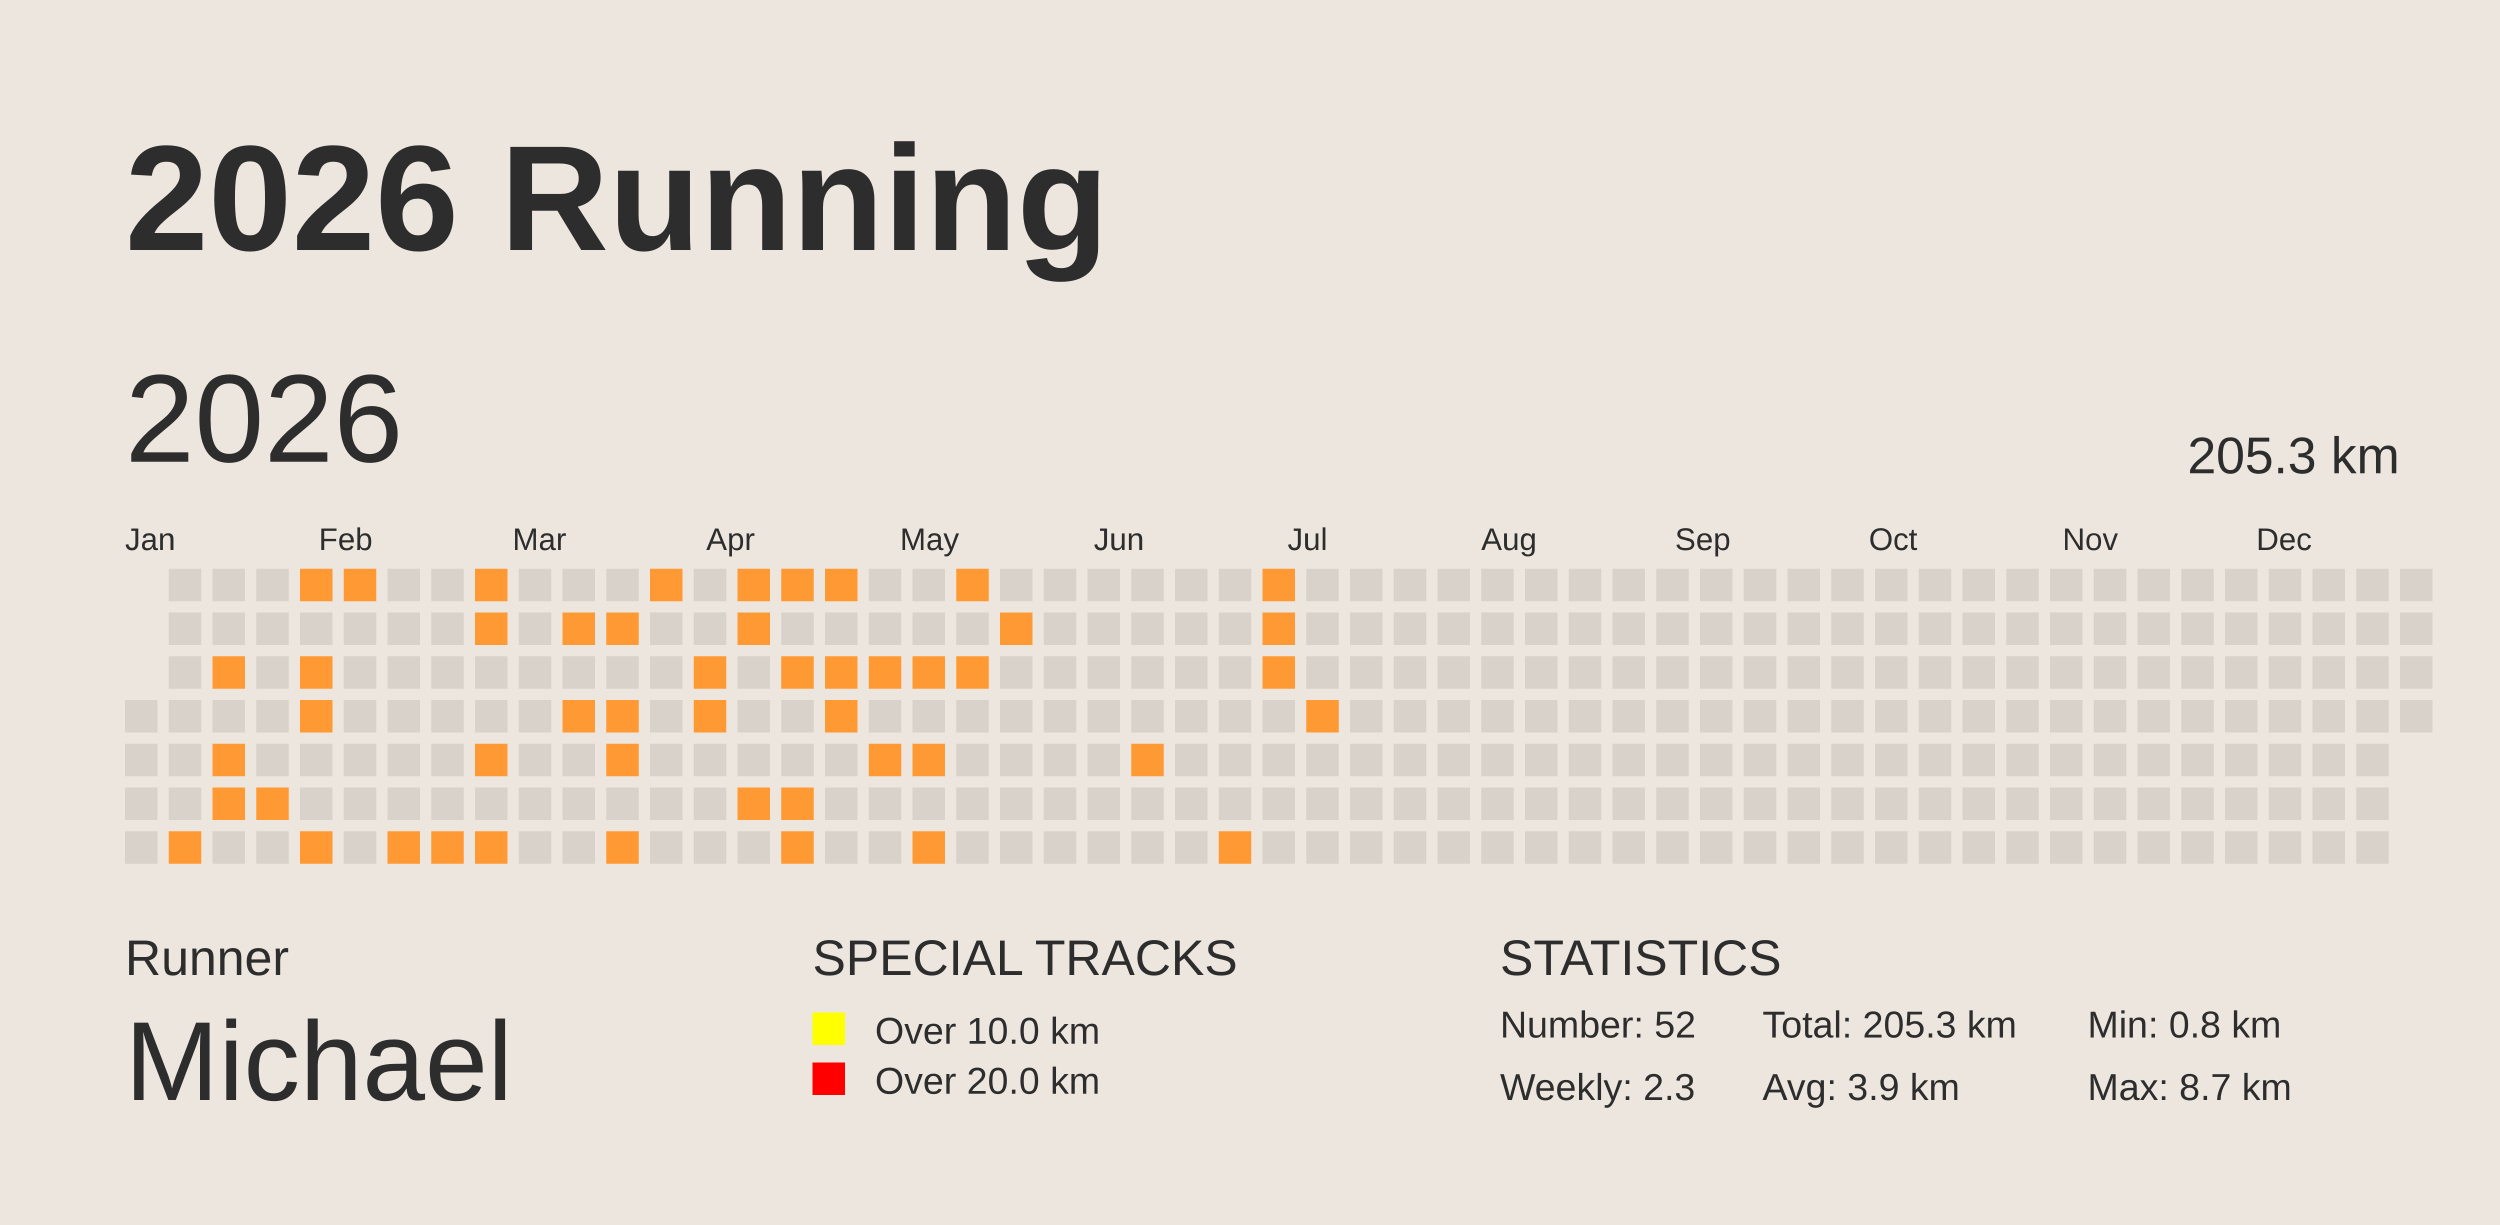
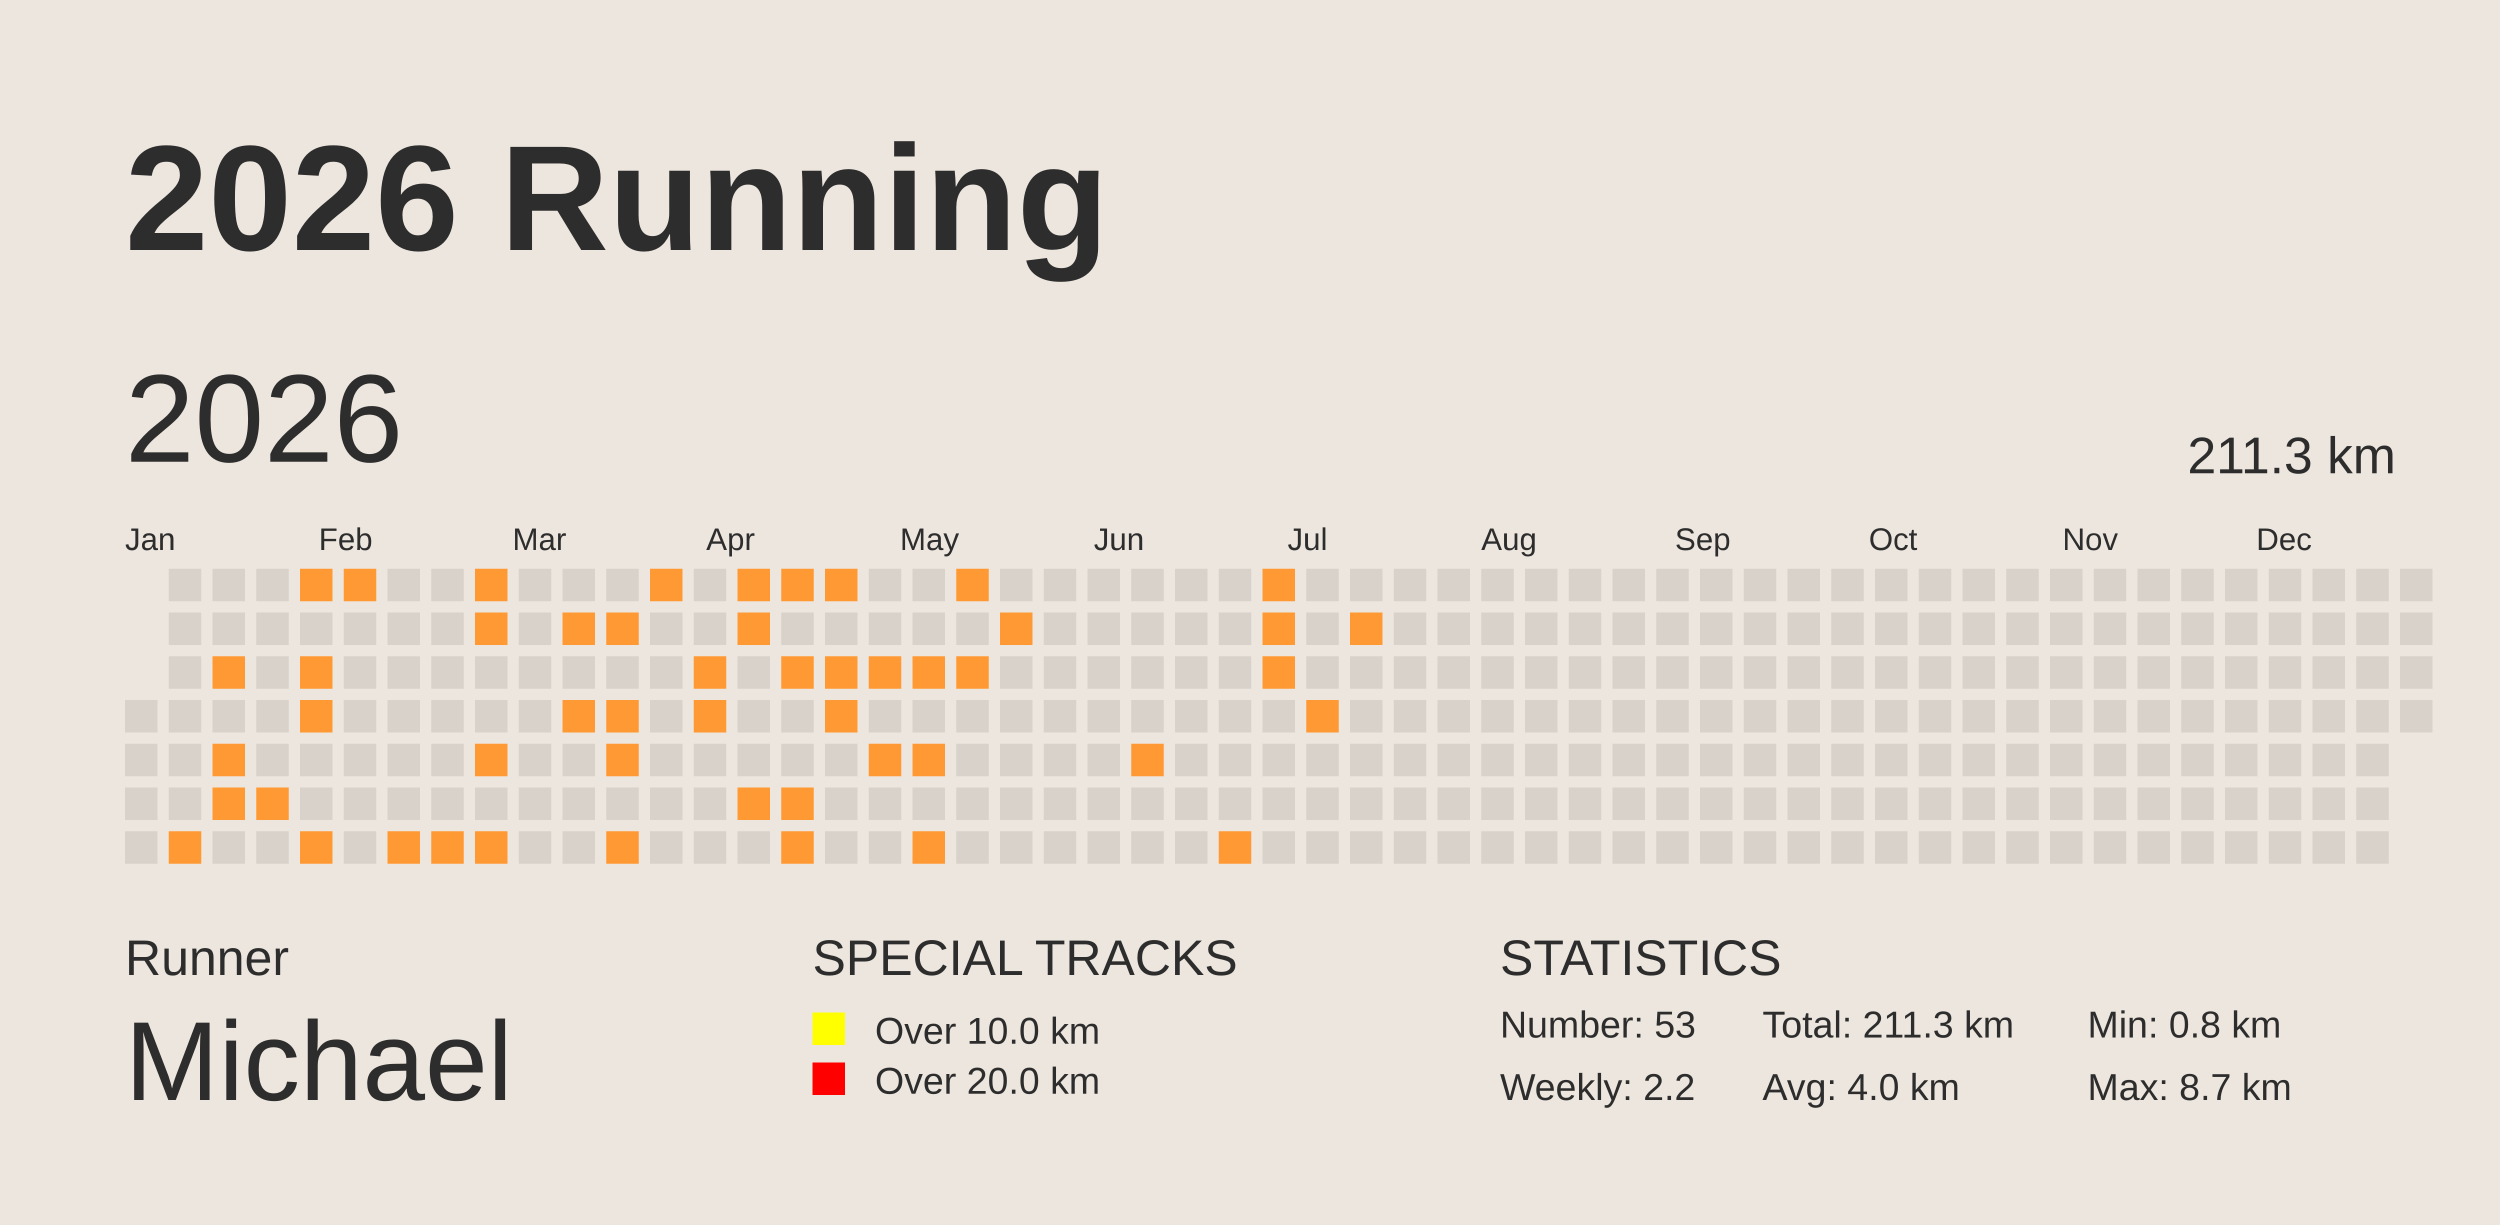
<svg xmlns="http://www.w3.org/2000/svg" baseProfile="full" height="98mm" version="1.1" viewBox="0,0,200,98" width="200mm">
  <defs />
  <rect fill="#EDE6DE" height="98" width="200" x="0" y="0" />
  <text fill="#2D2D2D" style="font-size:12px; font-family:Arial; font-weight:bold;" x="10" y="20">2026 Running</text>
  <text fill="#2D2D2D" style="font-size:4px; font-family:Arial" x="10" y="78">Runner</text>
  <text fill="#2D2D2D" style="font-size:9px; font-family:Arial" x="10" y="88">Michael</text>
  <text fill="#2D2D2D" style="font-size:4px; font-family:Arial" x="65" y="78">SPECIAL TRACKS</text>
  <rect fill="yellow" height="2.6" width="2.6" x="65" y="81" />
  <text fill="#2D2D2D" style="font-size:3px; font-family:Arial" x="70" y="83.5">Over 10.0 km</text>
  <rect fill="red" height="2.6" width="2.6" x="65" y="85" />
  <text fill="#2D2D2D" style="font-size:3px; font-family:Arial" x="70" y="87.5">Over 20.0 km</text>
  <text fill="#2D2D2D" style="font-size:4px; font-family:Arial" x="120" y="78">STATISTICS</text>
-   <text fill="#2D2D2D" style="font-size:3px; font-family:Arial" x="120" y="83">Number: 52</text>
-   <text fill="#2D2D2D" style="font-size:3px; font-family:Arial" x="120" y="88">Weekly: 2.3</text>
-   <text fill="#2D2D2D" style="font-size:3px; font-family:Arial" x="141" y="83">Total: 205.3 km</text>
-   <text fill="#2D2D2D" style="font-size:3px; font-family:Arial" x="141" y="88">Avg: 3.9 km</text>
+   <text fill="#2D2D2D" style="font-size:3px; font-family:Arial" x="120" y="83">Number: 53</text>
+   <text fill="#2D2D2D" style="font-size:3px; font-family:Arial" x="120" y="88">Weekly: 2.2</text>
+   <text fill="#2D2D2D" style="font-size:3px; font-family:Arial" x="141" y="83">Total: 211.3 km</text>
+   <text fill="#2D2D2D" style="font-size:3px; font-family:Arial" x="141" y="88">Avg: 4.0 km</text>
  <text fill="#2D2D2D" style="font-size:3px; font-family:Arial" x="167" y="83">Min: 0.8 km</text>
  <text fill="#2D2D2D" style="font-size:3px; font-family:Arial" x="167" y="88">Max: 8.7 km</text>
  <text dominant-baseline="hanging" fill="#2D2D2D" style="font-size:10.0px; font-family:Arial;" x="10" y="30">2026</text>
-   <text dominant-baseline="hanging" fill="#2D2D2D" style="font-size:4.125px; font-family:Arial;" x="175" y="35">205.3 km</text>
+   <text dominant-baseline="hanging" fill="#2D2D2D" style="font-size:4.125px; font-family:Arial;" x="175" y="35">211.3 km</text>
  <text fill="#2D2D2D" style="font-size:2.5px; font-family:Arial" x="10.0" y="44">Jan</text>
  <text fill="#2D2D2D" style="font-size:2.5px; font-family:Arial" x="25.5" y="44">Feb</text>
  <text fill="#2D2D2D" style="font-size:2.5px; font-family:Arial" x="41.0" y="44">Mar</text>
  <text fill="#2D2D2D" style="font-size:2.5px; font-family:Arial" x="56.5" y="44">Apr</text>
  <text fill="#2D2D2D" style="font-size:2.5px; font-family:Arial" x="72.0" y="44">May</text>
  <text fill="#2D2D2D" style="font-size:2.5px; font-family:Arial" x="87.5" y="44">Jun</text>
  <text fill="#2D2D2D" style="font-size:2.5px; font-family:Arial" x="103.0" y="44">Jul</text>
  <text fill="#2D2D2D" style="font-size:2.5px; font-family:Arial" x="118.5" y="44">Aug</text>
  <text fill="#2D2D2D" style="font-size:2.5px; font-family:Arial" x="134.0" y="44">Sep</text>
  <text fill="#2D2D2D" style="font-size:2.5px; font-family:Arial" x="149.5" y="44">Oct</text>
  <text fill="#2D2D2D" style="font-size:2.5px; font-family:Arial" x="165.0" y="44">Nov</text>
  <text fill="#2D2D2D" style="font-size:2.5px; font-family:Arial" x="180.5" y="44">Dec</text>
  <rect fill="#D9D2CA" height="2.6" width="2.6" x="10.0" y="56.0" />
  <rect fill="#D9D2CA" height="2.6" width="2.6" x="10.0" y="59.5" />
  <rect fill="#D9D2CA" height="2.6" width="2.6" x="10.0" y="63.0" />
  <rect fill="#D9D2CA" height="2.6" width="2.6" x="10.0" y="66.5" />
  <rect fill="#D9D2CA" height="2.6" width="2.6" x="13.5" y="45.5" />
  <rect fill="#D9D2CA" height="2.6" width="2.6" x="13.5" y="49.0" />
  <rect fill="#D9D2CA" height="2.6" width="2.6" x="13.5" y="52.5" />
  <rect fill="#D9D2CA" height="2.6" width="2.6" x="13.5" y="56.0" />
  <rect fill="#D9D2CA" height="2.6" width="2.6" x="13.5" y="59.5" />
  <rect fill="#D9D2CA" height="2.6" width="2.6" x="13.5" y="63.0" />
  <rect fill="#FF9933" height="2.6" width="2.6" x="13.5" y="66.5" />
  <rect fill="#D9D2CA" height="2.6" width="2.6" x="17.0" y="45.5" />
  <rect fill="#D9D2CA" height="2.6" width="2.6" x="17.0" y="49.0" />
  <rect fill="#FF9933" height="2.6" width="2.6" x="17.0" y="52.5" />
  <rect fill="#D9D2CA" height="2.6" width="2.6" x="17.0" y="56.0" />
  <rect fill="#FF9933" height="2.6" width="2.6" x="17.0" y="59.5" />
  <rect fill="#FF9933" height="2.6" width="2.6" x="17.0" y="63.0" />
  <rect fill="#D9D2CA" height="2.6" width="2.6" x="17.0" y="66.5" />
  <rect fill="#D9D2CA" height="2.6" width="2.6" x="20.5" y="45.5" />
  <rect fill="#D9D2CA" height="2.6" width="2.6" x="20.5" y="49.0" />
  <rect fill="#D9D2CA" height="2.6" width="2.6" x="20.5" y="52.5" />
  <rect fill="#D9D2CA" height="2.6" width="2.6" x="20.5" y="56.0" />
  <rect fill="#D9D2CA" height="2.6" width="2.6" x="20.5" y="59.5" />
  <rect fill="#FF9933" height="2.6" width="2.6" x="20.5" y="63.0" />
  <rect fill="#D9D2CA" height="2.6" width="2.6" x="20.5" y="66.5" />
  <rect fill="#FF9933" height="2.6" width="2.6" x="24.0" y="45.5" />
  <rect fill="#D9D2CA" height="2.6" width="2.6" x="24.0" y="49.0" />
  <rect fill="#FF9933" height="2.6" width="2.6" x="24.0" y="52.5" />
  <rect fill="#FF9933" height="2.6" width="2.6" x="24.0" y="56.0" />
  <rect fill="#D9D2CA" height="2.6" width="2.6" x="24.0" y="59.5" />
  <rect fill="#D9D2CA" height="2.6" width="2.6" x="24.0" y="63.0" />
  <rect fill="#FF9933" height="2.6" width="2.6" x="24.0" y="66.5" />
  <rect fill="#FF9933" height="2.6" width="2.6" x="27.5" y="45.5" />
  <rect fill="#D9D2CA" height="2.6" width="2.6" x="27.5" y="49.0" />
  <rect fill="#D9D2CA" height="2.6" width="2.6" x="27.5" y="52.5" />
  <rect fill="#D9D2CA" height="2.6" width="2.6" x="27.5" y="56.0" />
  <rect fill="#D9D2CA" height="2.6" width="2.6" x="27.5" y="59.5" />
  <rect fill="#D9D2CA" height="2.6" width="2.6" x="27.5" y="63.0" />
  <rect fill="#D9D2CA" height="2.6" width="2.6" x="27.5" y="66.5" />
  <rect fill="#D9D2CA" height="2.6" width="2.6" x="31.0" y="45.5" />
  <rect fill="#D9D2CA" height="2.6" width="2.6" x="31.0" y="49.0" />
  <rect fill="#D9D2CA" height="2.6" width="2.6" x="31.0" y="52.5" />
  <rect fill="#D9D2CA" height="2.6" width="2.6" x="31.0" y="56.0" />
  <rect fill="#D9D2CA" height="2.6" width="2.6" x="31.0" y="59.5" />
  <rect fill="#D9D2CA" height="2.6" width="2.6" x="31.0" y="63.0" />
  <rect fill="#FF9933" height="2.6" width="2.6" x="31.0" y="66.5" />
  <rect fill="#D9D2CA" height="2.6" width="2.6" x="34.5" y="45.5" />
  <rect fill="#D9D2CA" height="2.6" width="2.6" x="34.5" y="49.0" />
  <rect fill="#D9D2CA" height="2.6" width="2.6" x="34.5" y="52.5" />
  <rect fill="#D9D2CA" height="2.6" width="2.6" x="34.5" y="56.0" />
  <rect fill="#D9D2CA" height="2.6" width="2.6" x="34.5" y="59.5" />
  <rect fill="#D9D2CA" height="2.6" width="2.6" x="34.5" y="63.0" />
  <rect fill="#FF9933" height="2.6" width="2.6" x="34.5" y="66.5" />
  <rect fill="#FF9933" height="2.6" width="2.6" x="38.0" y="45.5" />
  <rect fill="#FF9933" height="2.6" width="2.6" x="38.0" y="49.0" />
  <rect fill="#D9D2CA" height="2.6" width="2.6" x="38.0" y="52.5" />
  <rect fill="#D9D2CA" height="2.6" width="2.6" x="38.0" y="56.0" />
  <rect fill="#FF9933" height="2.6" width="2.6" x="38.0" y="59.5" />
  <rect fill="#D9D2CA" height="2.6" width="2.6" x="38.0" y="63.0" />
  <rect fill="#FF9933" height="2.6" width="2.6" x="38.0" y="66.5" />
  <rect fill="#D9D2CA" height="2.6" width="2.6" x="41.5" y="45.5" />
  <rect fill="#D9D2CA" height="2.6" width="2.6" x="41.5" y="49.0" />
  <rect fill="#D9D2CA" height="2.6" width="2.6" x="41.5" y="52.5" />
  <rect fill="#D9D2CA" height="2.6" width="2.6" x="41.5" y="56.0" />
  <rect fill="#D9D2CA" height="2.6" width="2.6" x="41.5" y="59.5" />
  <rect fill="#D9D2CA" height="2.6" width="2.6" x="41.5" y="63.0" />
  <rect fill="#D9D2CA" height="2.6" width="2.6" x="41.5" y="66.5" />
  <rect fill="#D9D2CA" height="2.6" width="2.6" x="45.0" y="45.5" />
  <rect fill="#FF9933" height="2.6" width="2.6" x="45.0" y="49.0" />
  <rect fill="#D9D2CA" height="2.6" width="2.6" x="45.0" y="52.5" />
  <rect fill="#FF9933" height="2.6" width="2.6" x="45.0" y="56.0" />
  <rect fill="#D9D2CA" height="2.6" width="2.6" x="45.0" y="59.5" />
  <rect fill="#D9D2CA" height="2.6" width="2.6" x="45.0" y="63.0" />
  <rect fill="#D9D2CA" height="2.6" width="2.6" x="45.0" y="66.5" />
  <rect fill="#D9D2CA" height="2.6" width="2.6" x="48.5" y="45.5" />
  <rect fill="#FF9933" height="2.6" width="2.6" x="48.5" y="49.0" />
  <rect fill="#D9D2CA" height="2.6" width="2.6" x="48.5" y="52.5" />
  <rect fill="#FF9933" height="2.6" width="2.6" x="48.5" y="56.0" />
  <rect fill="#FF9933" height="2.6" width="2.6" x="48.5" y="59.5" />
  <rect fill="#D9D2CA" height="2.6" width="2.6" x="48.5" y="63.0" />
  <rect fill="#FF9933" height="2.6" width="2.6" x="48.5" y="66.5" />
  <rect fill="#FF9933" height="2.6" width="2.6" x="52.0" y="45.5" />
  <rect fill="#D9D2CA" height="2.6" width="2.6" x="52.0" y="49.0" />
  <rect fill="#D9D2CA" height="2.6" width="2.6" x="52.0" y="52.5" />
  <rect fill="#D9D2CA" height="2.6" width="2.6" x="52.0" y="56.0" />
  <rect fill="#D9D2CA" height="2.6" width="2.6" x="52.0" y="59.5" />
  <rect fill="#D9D2CA" height="2.6" width="2.6" x="52.0" y="63.0" />
  <rect fill="#D9D2CA" height="2.6" width="2.6" x="52.0" y="66.5" />
  <rect fill="#D9D2CA" height="2.6" width="2.6" x="55.5" y="45.5" />
  <rect fill="#D9D2CA" height="2.6" width="2.6" x="55.5" y="49.0" />
  <rect fill="#FF9933" height="2.6" width="2.6" x="55.5" y="52.5" />
  <rect fill="#FF9933" height="2.6" width="2.6" x="55.5" y="56.0" />
  <rect fill="#D9D2CA" height="2.6" width="2.6" x="55.5" y="59.5" />
  <rect fill="#D9D2CA" height="2.6" width="2.6" x="55.5" y="63.0" />
  <rect fill="#D9D2CA" height="2.6" width="2.6" x="55.5" y="66.5" />
  <rect fill="#FF9933" height="2.6" width="2.6" x="59.0" y="45.5" />
  <rect fill="#FF9933" height="2.6" width="2.6" x="59.0" y="49.0" />
  <rect fill="#D9D2CA" height="2.6" width="2.6" x="59.0" y="52.5" />
  <rect fill="#D9D2CA" height="2.6" width="2.6" x="59.0" y="56.0" />
  <rect fill="#D9D2CA" height="2.6" width="2.6" x="59.0" y="59.5" />
  <rect fill="#FF9933" height="2.6" width="2.6" x="59.0" y="63.0" />
  <rect fill="#D9D2CA" height="2.6" width="2.6" x="59.0" y="66.5" />
  <rect fill="#FF9933" height="2.6" width="2.6" x="62.5" y="45.5" />
  <rect fill="#D9D2CA" height="2.6" width="2.6" x="62.5" y="49.0" />
  <rect fill="#FF9933" height="2.6" width="2.6" x="62.5" y="52.5" />
  <rect fill="#D9D2CA" height="2.6" width="2.6" x="62.5" y="56.0" />
  <rect fill="#D9D2CA" height="2.6" width="2.6" x="62.5" y="59.5" />
  <rect fill="#FF9933" height="2.6" width="2.6" x="62.5" y="63.0" />
  <rect fill="#FF9933" height="2.6" width="2.6" x="62.5" y="66.5" />
  <rect fill="#FF9933" height="2.6" width="2.6" x="66.0" y="45.5" />
  <rect fill="#D9D2CA" height="2.6" width="2.6" x="66.0" y="49.0" />
  <rect fill="#FF9933" height="2.6" width="2.6" x="66.0" y="52.5" />
  <rect fill="#FF9933" height="2.6" width="2.6" x="66.0" y="56.0" />
  <rect fill="#D9D2CA" height="2.6" width="2.6" x="66.0" y="59.5" />
  <rect fill="#D9D2CA" height="2.6" width="2.6" x="66.0" y="63.0" />
  <rect fill="#D9D2CA" height="2.6" width="2.6" x="66.0" y="66.5" />
  <rect fill="#D9D2CA" height="2.6" width="2.6" x="69.5" y="45.5" />
  <rect fill="#D9D2CA" height="2.6" width="2.6" x="69.5" y="49.0" />
  <rect fill="#FF9933" height="2.6" width="2.6" x="69.5" y="52.5" />
  <rect fill="#D9D2CA" height="2.6" width="2.6" x="69.5" y="56.0" />
  <rect fill="#FF9933" height="2.6" width="2.6" x="69.5" y="59.5" />
  <rect fill="#D9D2CA" height="2.6" width="2.6" x="69.5" y="63.0" />
  <rect fill="#D9D2CA" height="2.6" width="2.6" x="69.5" y="66.5" />
  <rect fill="#D9D2CA" height="2.6" width="2.6" x="73.0" y="45.5" />
  <rect fill="#D9D2CA" height="2.6" width="2.6" x="73.0" y="49.0" />
  <rect fill="#FF9933" height="2.6" width="2.6" x="73.0" y="52.5" />
  <rect fill="#D9D2CA" height="2.6" width="2.6" x="73.0" y="56.0" />
  <rect fill="#FF9933" height="2.6" width="2.6" x="73.0" y="59.5" />
  <rect fill="#D9D2CA" height="2.6" width="2.6" x="73.0" y="63.0" />
  <rect fill="#FF9933" height="2.6" width="2.6" x="73.0" y="66.5" />
  <rect fill="#FF9933" height="2.6" width="2.6" x="76.5" y="45.5" />
  <rect fill="#D9D2CA" height="2.6" width="2.6" x="76.5" y="49.0" />
  <rect fill="#FF9933" height="2.6" width="2.6" x="76.5" y="52.5" />
  <rect fill="#D9D2CA" height="2.6" width="2.6" x="76.5" y="56.0" />
  <rect fill="#D9D2CA" height="2.6" width="2.6" x="76.5" y="59.5" />
  <rect fill="#D9D2CA" height="2.6" width="2.6" x="76.5" y="63.0" />
  <rect fill="#D9D2CA" height="2.6" width="2.6" x="76.5" y="66.5" />
  <rect fill="#D9D2CA" height="2.6" width="2.6" x="80.0" y="45.5" />
  <rect fill="#FF9933" height="2.6" width="2.6" x="80.0" y="49.0" />
  <rect fill="#D9D2CA" height="2.6" width="2.6" x="80.0" y="52.5" />
  <rect fill="#D9D2CA" height="2.6" width="2.6" x="80.0" y="56.0" />
  <rect fill="#D9D2CA" height="2.6" width="2.6" x="80.0" y="59.5" />
  <rect fill="#D9D2CA" height="2.6" width="2.6" x="80.0" y="63.0" />
  <rect fill="#D9D2CA" height="2.6" width="2.6" x="80.0" y="66.5" />
  <rect fill="#D9D2CA" height="2.6" width="2.6" x="83.5" y="45.5" />
  <rect fill="#D9D2CA" height="2.6" width="2.6" x="83.5" y="49.0" />
  <rect fill="#D9D2CA" height="2.6" width="2.6" x="83.5" y="52.5" />
  <rect fill="#D9D2CA" height="2.6" width="2.6" x="83.5" y="56.0" />
  <rect fill="#D9D2CA" height="2.6" width="2.6" x="83.5" y="59.5" />
  <rect fill="#D9D2CA" height="2.6" width="2.6" x="83.5" y="63.0" />
  <rect fill="#D9D2CA" height="2.6" width="2.6" x="83.5" y="66.5" />
  <rect fill="#D9D2CA" height="2.6" width="2.6" x="87.0" y="45.5" />
  <rect fill="#D9D2CA" height="2.6" width="2.6" x="87.0" y="49.0" />
  <rect fill="#D9D2CA" height="2.6" width="2.6" x="87.0" y="52.5" />
  <rect fill="#D9D2CA" height="2.6" width="2.6" x="87.0" y="56.0" />
  <rect fill="#D9D2CA" height="2.6" width="2.6" x="87.0" y="59.5" />
  <rect fill="#D9D2CA" height="2.6" width="2.6" x="87.0" y="63.0" />
  <rect fill="#D9D2CA" height="2.6" width="2.6" x="87.0" y="66.5" />
  <rect fill="#D9D2CA" height="2.6" width="2.6" x="90.5" y="45.5" />
  <rect fill="#D9D2CA" height="2.6" width="2.6" x="90.5" y="49.0" />
  <rect fill="#D9D2CA" height="2.6" width="2.6" x="90.5" y="52.5" />
  <rect fill="#D9D2CA" height="2.6" width="2.6" x="90.5" y="56.0" />
  <rect fill="#FF9933" height="2.6" width="2.6" x="90.5" y="59.5" />
  <rect fill="#D9D2CA" height="2.6" width="2.6" x="90.5" y="63.0" />
  <rect fill="#D9D2CA" height="2.6" width="2.6" x="90.5" y="66.5" />
  <rect fill="#D9D2CA" height="2.6" width="2.6" x="94.0" y="45.5" />
  <rect fill="#D9D2CA" height="2.6" width="2.6" x="94.0" y="49.0" />
  <rect fill="#D9D2CA" height="2.6" width="2.6" x="94.0" y="52.5" />
  <rect fill="#D9D2CA" height="2.6" width="2.6" x="94.0" y="56.0" />
  <rect fill="#D9D2CA" height="2.6" width="2.6" x="94.0" y="59.5" />
  <rect fill="#D9D2CA" height="2.6" width="2.6" x="94.0" y="63.0" />
  <rect fill="#D9D2CA" height="2.6" width="2.6" x="94.0" y="66.5" />
  <rect fill="#D9D2CA" height="2.6" width="2.6" x="97.5" y="45.5" />
  <rect fill="#D9D2CA" height="2.6" width="2.6" x="97.5" y="49.0" />
  <rect fill="#D9D2CA" height="2.6" width="2.6" x="97.5" y="52.5" />
  <rect fill="#D9D2CA" height="2.6" width="2.6" x="97.5" y="56.0" />
  <rect fill="#D9D2CA" height="2.6" width="2.6" x="97.5" y="59.5" />
  <rect fill="#D9D2CA" height="2.6" width="2.6" x="97.5" y="63.0" />
  <rect fill="#FF9933" height="2.6" width="2.6" x="97.5" y="66.5" />
  <rect fill="#FF9933" height="2.6" width="2.6" x="101.0" y="45.5" />
  <rect fill="#FF9933" height="2.6" width="2.6" x="101.0" y="49.0" />
  <rect fill="#FF9933" height="2.6" width="2.6" x="101.0" y="52.5" />
  <rect fill="#D9D2CA" height="2.6" width="2.6" x="101.0" y="56.0" />
  <rect fill="#D9D2CA" height="2.6" width="2.6" x="101.0" y="59.5" />
  <rect fill="#D9D2CA" height="2.6" width="2.6" x="101.0" y="63.0" />
  <rect fill="#D9D2CA" height="2.6" width="2.6" x="101.0" y="66.5" />
  <rect fill="#D9D2CA" height="2.6" width="2.6" x="104.5" y="45.5" />
  <rect fill="#D9D2CA" height="2.6" width="2.6" x="104.5" y="49.0" />
  <rect fill="#D9D2CA" height="2.6" width="2.6" x="104.5" y="52.5" />
  <rect fill="#FF9933" height="2.6" width="2.6" x="104.5" y="56.0" />
  <rect fill="#D9D2CA" height="2.6" width="2.6" x="104.5" y="59.5" />
  <rect fill="#D9D2CA" height="2.6" width="2.6" x="104.5" y="63.0" />
  <rect fill="#D9D2CA" height="2.6" width="2.6" x="104.5" y="66.5" />
  <rect fill="#D9D2CA" height="2.6" width="2.6" x="108.0" y="45.5" />
-   <rect fill="#D9D2CA" height="2.6" width="2.6" x="108.0" y="49.0" />
+   <rect fill="#FF9933" height="2.6" width="2.6" x="108.0" y="49.0" />
  <rect fill="#D9D2CA" height="2.6" width="2.6" x="108.0" y="52.5" />
  <rect fill="#D9D2CA" height="2.6" width="2.6" x="108.0" y="56.0" />
  <rect fill="#D9D2CA" height="2.6" width="2.6" x="108.0" y="59.5" />
  <rect fill="#D9D2CA" height="2.6" width="2.6" x="108.0" y="63.0" />
  <rect fill="#D9D2CA" height="2.6" width="2.6" x="108.0" y="66.5" />
  <rect fill="#D9D2CA" height="2.6" width="2.6" x="111.5" y="45.5" />
  <rect fill="#D9D2CA" height="2.6" width="2.6" x="111.5" y="49.0" />
  <rect fill="#D9D2CA" height="2.6" width="2.6" x="111.5" y="52.5" />
  <rect fill="#D9D2CA" height="2.6" width="2.6" x="111.5" y="56.0" />
  <rect fill="#D9D2CA" height="2.6" width="2.6" x="111.5" y="59.5" />
  <rect fill="#D9D2CA" height="2.6" width="2.6" x="111.5" y="63.0" />
  <rect fill="#D9D2CA" height="2.6" width="2.6" x="111.5" y="66.5" />
  <rect fill="#D9D2CA" height="2.6" width="2.6" x="115.0" y="45.5" />
  <rect fill="#D9D2CA" height="2.6" width="2.6" x="115.0" y="49.0" />
  <rect fill="#D9D2CA" height="2.6" width="2.6" x="115.0" y="52.5" />
  <rect fill="#D9D2CA" height="2.6" width="2.6" x="115.0" y="56.0" />
  <rect fill="#D9D2CA" height="2.6" width="2.6" x="115.0" y="59.5" />
  <rect fill="#D9D2CA" height="2.6" width="2.6" x="115.0" y="63.0" />
  <rect fill="#D9D2CA" height="2.6" width="2.6" x="115.0" y="66.5" />
  <rect fill="#D9D2CA" height="2.6" width="2.6" x="118.5" y="45.5" />
  <rect fill="#D9D2CA" height="2.6" width="2.6" x="118.5" y="49.0" />
  <rect fill="#D9D2CA" height="2.6" width="2.6" x="118.5" y="52.5" />
  <rect fill="#D9D2CA" height="2.6" width="2.6" x="118.5" y="56.0" />
  <rect fill="#D9D2CA" height="2.6" width="2.6" x="118.5" y="59.5" />
  <rect fill="#D9D2CA" height="2.6" width="2.6" x="118.5" y="63.0" />
  <rect fill="#D9D2CA" height="2.6" width="2.6" x="118.5" y="66.5" />
  <rect fill="#D9D2CA" height="2.6" width="2.6" x="122.0" y="45.5" />
  <rect fill="#D9D2CA" height="2.6" width="2.6" x="122.0" y="49.0" />
  <rect fill="#D9D2CA" height="2.6" width="2.6" x="122.0" y="52.5" />
  <rect fill="#D9D2CA" height="2.6" width="2.6" x="122.0" y="56.0" />
  <rect fill="#D9D2CA" height="2.6" width="2.6" x="122.0" y="59.5" />
  <rect fill="#D9D2CA" height="2.6" width="2.6" x="122.0" y="63.0" />
  <rect fill="#D9D2CA" height="2.6" width="2.6" x="122.0" y="66.5" />
  <rect fill="#D9D2CA" height="2.6" width="2.6" x="125.5" y="45.5" />
  <rect fill="#D9D2CA" height="2.6" width="2.6" x="125.5" y="49.0" />
  <rect fill="#D9D2CA" height="2.6" width="2.6" x="125.5" y="52.5" />
  <rect fill="#D9D2CA" height="2.6" width="2.6" x="125.5" y="56.0" />
  <rect fill="#D9D2CA" height="2.6" width="2.6" x="125.5" y="59.5" />
  <rect fill="#D9D2CA" height="2.6" width="2.6" x="125.5" y="63.0" />
  <rect fill="#D9D2CA" height="2.6" width="2.6" x="125.5" y="66.5" />
  <rect fill="#D9D2CA" height="2.6" width="2.6" x="129.0" y="45.5" />
  <rect fill="#D9D2CA" height="2.6" width="2.6" x="129.0" y="49.0" />
  <rect fill="#D9D2CA" height="2.6" width="2.6" x="129.0" y="52.5" />
  <rect fill="#D9D2CA" height="2.6" width="2.6" x="129.0" y="56.0" />
  <rect fill="#D9D2CA" height="2.6" width="2.6" x="129.0" y="59.5" />
  <rect fill="#D9D2CA" height="2.6" width="2.6" x="129.0" y="63.0" />
  <rect fill="#D9D2CA" height="2.6" width="2.6" x="129.0" y="66.5" />
  <rect fill="#D9D2CA" height="2.6" width="2.6" x="132.5" y="45.5" />
  <rect fill="#D9D2CA" height="2.6" width="2.6" x="132.5" y="49.0" />
  <rect fill="#D9D2CA" height="2.6" width="2.6" x="132.5" y="52.5" />
  <rect fill="#D9D2CA" height="2.6" width="2.6" x="132.5" y="56.0" />
  <rect fill="#D9D2CA" height="2.6" width="2.6" x="132.5" y="59.5" />
  <rect fill="#D9D2CA" height="2.6" width="2.6" x="132.5" y="63.0" />
  <rect fill="#D9D2CA" height="2.6" width="2.6" x="132.5" y="66.5" />
  <rect fill="#D9D2CA" height="2.6" width="2.6" x="136.0" y="45.5" />
  <rect fill="#D9D2CA" height="2.6" width="2.6" x="136.0" y="49.0" />
  <rect fill="#D9D2CA" height="2.6" width="2.6" x="136.0" y="52.5" />
  <rect fill="#D9D2CA" height="2.6" width="2.6" x="136.0" y="56.0" />
  <rect fill="#D9D2CA" height="2.6" width="2.6" x="136.0" y="59.5" />
  <rect fill="#D9D2CA" height="2.6" width="2.6" x="136.0" y="63.0" />
  <rect fill="#D9D2CA" height="2.6" width="2.6" x="136.0" y="66.5" />
  <rect fill="#D9D2CA" height="2.6" width="2.6" x="139.5" y="45.5" />
  <rect fill="#D9D2CA" height="2.6" width="2.6" x="139.5" y="49.0" />
  <rect fill="#D9D2CA" height="2.6" width="2.6" x="139.5" y="52.5" />
  <rect fill="#D9D2CA" height="2.6" width="2.6" x="139.5" y="56.0" />
  <rect fill="#D9D2CA" height="2.6" width="2.6" x="139.5" y="59.5" />
  <rect fill="#D9D2CA" height="2.6" width="2.6" x="139.5" y="63.0" />
  <rect fill="#D9D2CA" height="2.6" width="2.6" x="139.5" y="66.5" />
  <rect fill="#D9D2CA" height="2.6" width="2.6" x="143.0" y="45.5" />
  <rect fill="#D9D2CA" height="2.6" width="2.6" x="143.0" y="49.0" />
  <rect fill="#D9D2CA" height="2.6" width="2.6" x="143.0" y="52.5" />
  <rect fill="#D9D2CA" height="2.6" width="2.6" x="143.0" y="56.0" />
  <rect fill="#D9D2CA" height="2.6" width="2.6" x="143.0" y="59.5" />
  <rect fill="#D9D2CA" height="2.6" width="2.6" x="143.0" y="63.0" />
  <rect fill="#D9D2CA" height="2.6" width="2.6" x="143.0" y="66.5" />
  <rect fill="#D9D2CA" height="2.6" width="2.6" x="146.5" y="45.5" />
  <rect fill="#D9D2CA" height="2.6" width="2.6" x="146.5" y="49.0" />
  <rect fill="#D9D2CA" height="2.6" width="2.6" x="146.5" y="52.5" />
  <rect fill="#D9D2CA" height="2.6" width="2.6" x="146.5" y="56.0" />
  <rect fill="#D9D2CA" height="2.6" width="2.6" x="146.5" y="59.5" />
  <rect fill="#D9D2CA" height="2.6" width="2.6" x="146.5" y="63.0" />
  <rect fill="#D9D2CA" height="2.6" width="2.6" x="146.5" y="66.5" />
  <rect fill="#D9D2CA" height="2.6" width="2.6" x="150.0" y="45.5" />
  <rect fill="#D9D2CA" height="2.6" width="2.6" x="150.0" y="49.0" />
  <rect fill="#D9D2CA" height="2.6" width="2.6" x="150.0" y="52.5" />
  <rect fill="#D9D2CA" height="2.6" width="2.6" x="150.0" y="56.0" />
  <rect fill="#D9D2CA" height="2.6" width="2.6" x="150.0" y="59.5" />
  <rect fill="#D9D2CA" height="2.6" width="2.6" x="150.0" y="63.0" />
  <rect fill="#D9D2CA" height="2.6" width="2.6" x="150.0" y="66.5" />
  <rect fill="#D9D2CA" height="2.6" width="2.6" x="153.5" y="45.5" />
  <rect fill="#D9D2CA" height="2.6" width="2.6" x="153.5" y="49.0" />
  <rect fill="#D9D2CA" height="2.6" width="2.6" x="153.5" y="52.5" />
  <rect fill="#D9D2CA" height="2.6" width="2.6" x="153.5" y="56.0" />
  <rect fill="#D9D2CA" height="2.6" width="2.6" x="153.5" y="59.5" />
  <rect fill="#D9D2CA" height="2.6" width="2.6" x="153.5" y="63.0" />
  <rect fill="#D9D2CA" height="2.6" width="2.6" x="153.5" y="66.5" />
  <rect fill="#D9D2CA" height="2.6" width="2.6" x="157.0" y="45.5" />
  <rect fill="#D9D2CA" height="2.6" width="2.6" x="157.0" y="49.0" />
  <rect fill="#D9D2CA" height="2.6" width="2.6" x="157.0" y="52.5" />
  <rect fill="#D9D2CA" height="2.6" width="2.6" x="157.0" y="56.0" />
  <rect fill="#D9D2CA" height="2.6" width="2.6" x="157.0" y="59.5" />
  <rect fill="#D9D2CA" height="2.6" width="2.6" x="157.0" y="63.0" />
  <rect fill="#D9D2CA" height="2.6" width="2.6" x="157.0" y="66.5" />
  <rect fill="#D9D2CA" height="2.6" width="2.6" x="160.5" y="45.5" />
  <rect fill="#D9D2CA" height="2.6" width="2.6" x="160.5" y="49.0" />
  <rect fill="#D9D2CA" height="2.6" width="2.6" x="160.5" y="52.5" />
  <rect fill="#D9D2CA" height="2.6" width="2.6" x="160.5" y="56.0" />
  <rect fill="#D9D2CA" height="2.6" width="2.6" x="160.5" y="59.5" />
  <rect fill="#D9D2CA" height="2.6" width="2.6" x="160.5" y="63.0" />
  <rect fill="#D9D2CA" height="2.6" width="2.6" x="160.5" y="66.5" />
  <rect fill="#D9D2CA" height="2.6" width="2.6" x="164.0" y="45.5" />
  <rect fill="#D9D2CA" height="2.6" width="2.6" x="164.0" y="49.0" />
  <rect fill="#D9D2CA" height="2.6" width="2.6" x="164.0" y="52.5" />
  <rect fill="#D9D2CA" height="2.6" width="2.6" x="164.0" y="56.0" />
  <rect fill="#D9D2CA" height="2.6" width="2.6" x="164.0" y="59.5" />
  <rect fill="#D9D2CA" height="2.6" width="2.6" x="164.0" y="63.0" />
  <rect fill="#D9D2CA" height="2.6" width="2.6" x="164.0" y="66.5" />
  <rect fill="#D9D2CA" height="2.6" width="2.6" x="167.5" y="45.5" />
  <rect fill="#D9D2CA" height="2.6" width="2.6" x="167.5" y="49.0" />
  <rect fill="#D9D2CA" height="2.6" width="2.6" x="167.5" y="52.5" />
  <rect fill="#D9D2CA" height="2.6" width="2.6" x="167.5" y="56.0" />
  <rect fill="#D9D2CA" height="2.6" width="2.6" x="167.5" y="59.5" />
  <rect fill="#D9D2CA" height="2.6" width="2.6" x="167.5" y="63.0" />
  <rect fill="#D9D2CA" height="2.6" width="2.6" x="167.5" y="66.5" />
  <rect fill="#D9D2CA" height="2.6" width="2.6" x="171.0" y="45.5" />
  <rect fill="#D9D2CA" height="2.6" width="2.6" x="171.0" y="49.0" />
  <rect fill="#D9D2CA" height="2.6" width="2.6" x="171.0" y="52.5" />
  <rect fill="#D9D2CA" height="2.6" width="2.6" x="171.0" y="56.0" />
  <rect fill="#D9D2CA" height="2.6" width="2.6" x="171.0" y="59.5" />
  <rect fill="#D9D2CA" height="2.6" width="2.6" x="171.0" y="63.0" />
  <rect fill="#D9D2CA" height="2.6" width="2.6" x="171.0" y="66.5" />
  <rect fill="#D9D2CA" height="2.6" width="2.6" x="174.5" y="45.5" />
  <rect fill="#D9D2CA" height="2.6" width="2.6" x="174.5" y="49.0" />
  <rect fill="#D9D2CA" height="2.6" width="2.6" x="174.5" y="52.5" />
  <rect fill="#D9D2CA" height="2.6" width="2.6" x="174.5" y="56.0" />
  <rect fill="#D9D2CA" height="2.6" width="2.6" x="174.5" y="59.5" />
  <rect fill="#D9D2CA" height="2.6" width="2.6" x="174.5" y="63.0" />
  <rect fill="#D9D2CA" height="2.6" width="2.6" x="174.5" y="66.5" />
  <rect fill="#D9D2CA" height="2.6" width="2.6" x="178.0" y="45.5" />
  <rect fill="#D9D2CA" height="2.6" width="2.6" x="178.0" y="49.0" />
  <rect fill="#D9D2CA" height="2.6" width="2.6" x="178.0" y="52.5" />
  <rect fill="#D9D2CA" height="2.6" width="2.6" x="178.0" y="56.0" />
  <rect fill="#D9D2CA" height="2.6" width="2.6" x="178.0" y="59.5" />
  <rect fill="#D9D2CA" height="2.6" width="2.6" x="178.0" y="63.0" />
  <rect fill="#D9D2CA" height="2.6" width="2.6" x="178.0" y="66.5" />
  <rect fill="#D9D2CA" height="2.6" width="2.6" x="181.5" y="45.5" />
  <rect fill="#D9D2CA" height="2.6" width="2.6" x="181.5" y="49.0" />
  <rect fill="#D9D2CA" height="2.6" width="2.6" x="181.5" y="52.5" />
  <rect fill="#D9D2CA" height="2.6" width="2.6" x="181.5" y="56.0" />
  <rect fill="#D9D2CA" height="2.6" width="2.6" x="181.5" y="59.5" />
  <rect fill="#D9D2CA" height="2.6" width="2.6" x="181.5" y="63.0" />
  <rect fill="#D9D2CA" height="2.6" width="2.6" x="181.5" y="66.5" />
  <rect fill="#D9D2CA" height="2.6" width="2.6" x="185.0" y="45.5" />
  <rect fill="#D9D2CA" height="2.6" width="2.6" x="185.0" y="49.0" />
  <rect fill="#D9D2CA" height="2.6" width="2.6" x="185.0" y="52.5" />
  <rect fill="#D9D2CA" height="2.6" width="2.6" x="185.0" y="56.0" />
  <rect fill="#D9D2CA" height="2.6" width="2.6" x="185.0" y="59.5" />
  <rect fill="#D9D2CA" height="2.6" width="2.6" x="185.0" y="63.0" />
  <rect fill="#D9D2CA" height="2.6" width="2.6" x="185.0" y="66.5" />
  <rect fill="#D9D2CA" height="2.6" width="2.6" x="188.5" y="45.5" />
  <rect fill="#D9D2CA" height="2.6" width="2.6" x="188.5" y="49.0" />
  <rect fill="#D9D2CA" height="2.6" width="2.6" x="188.5" y="52.5" />
  <rect fill="#D9D2CA" height="2.6" width="2.6" x="188.5" y="56.0" />
  <rect fill="#D9D2CA" height="2.6" width="2.6" x="188.5" y="59.5" />
  <rect fill="#D9D2CA" height="2.6" width="2.6" x="188.5" y="63.0" />
  <rect fill="#D9D2CA" height="2.6" width="2.6" x="188.5" y="66.5" />
  <rect fill="#D9D2CA" height="2.6" width="2.6" x="192.0" y="45.5" />
  <rect fill="#D9D2CA" height="2.6" width="2.6" x="192.0" y="49.0" />
  <rect fill="#D9D2CA" height="2.6" width="2.6" x="192.0" y="52.5" />
  <rect fill="#D9D2CA" height="2.6" width="2.6" x="192.0" y="56.0" />
</svg>
